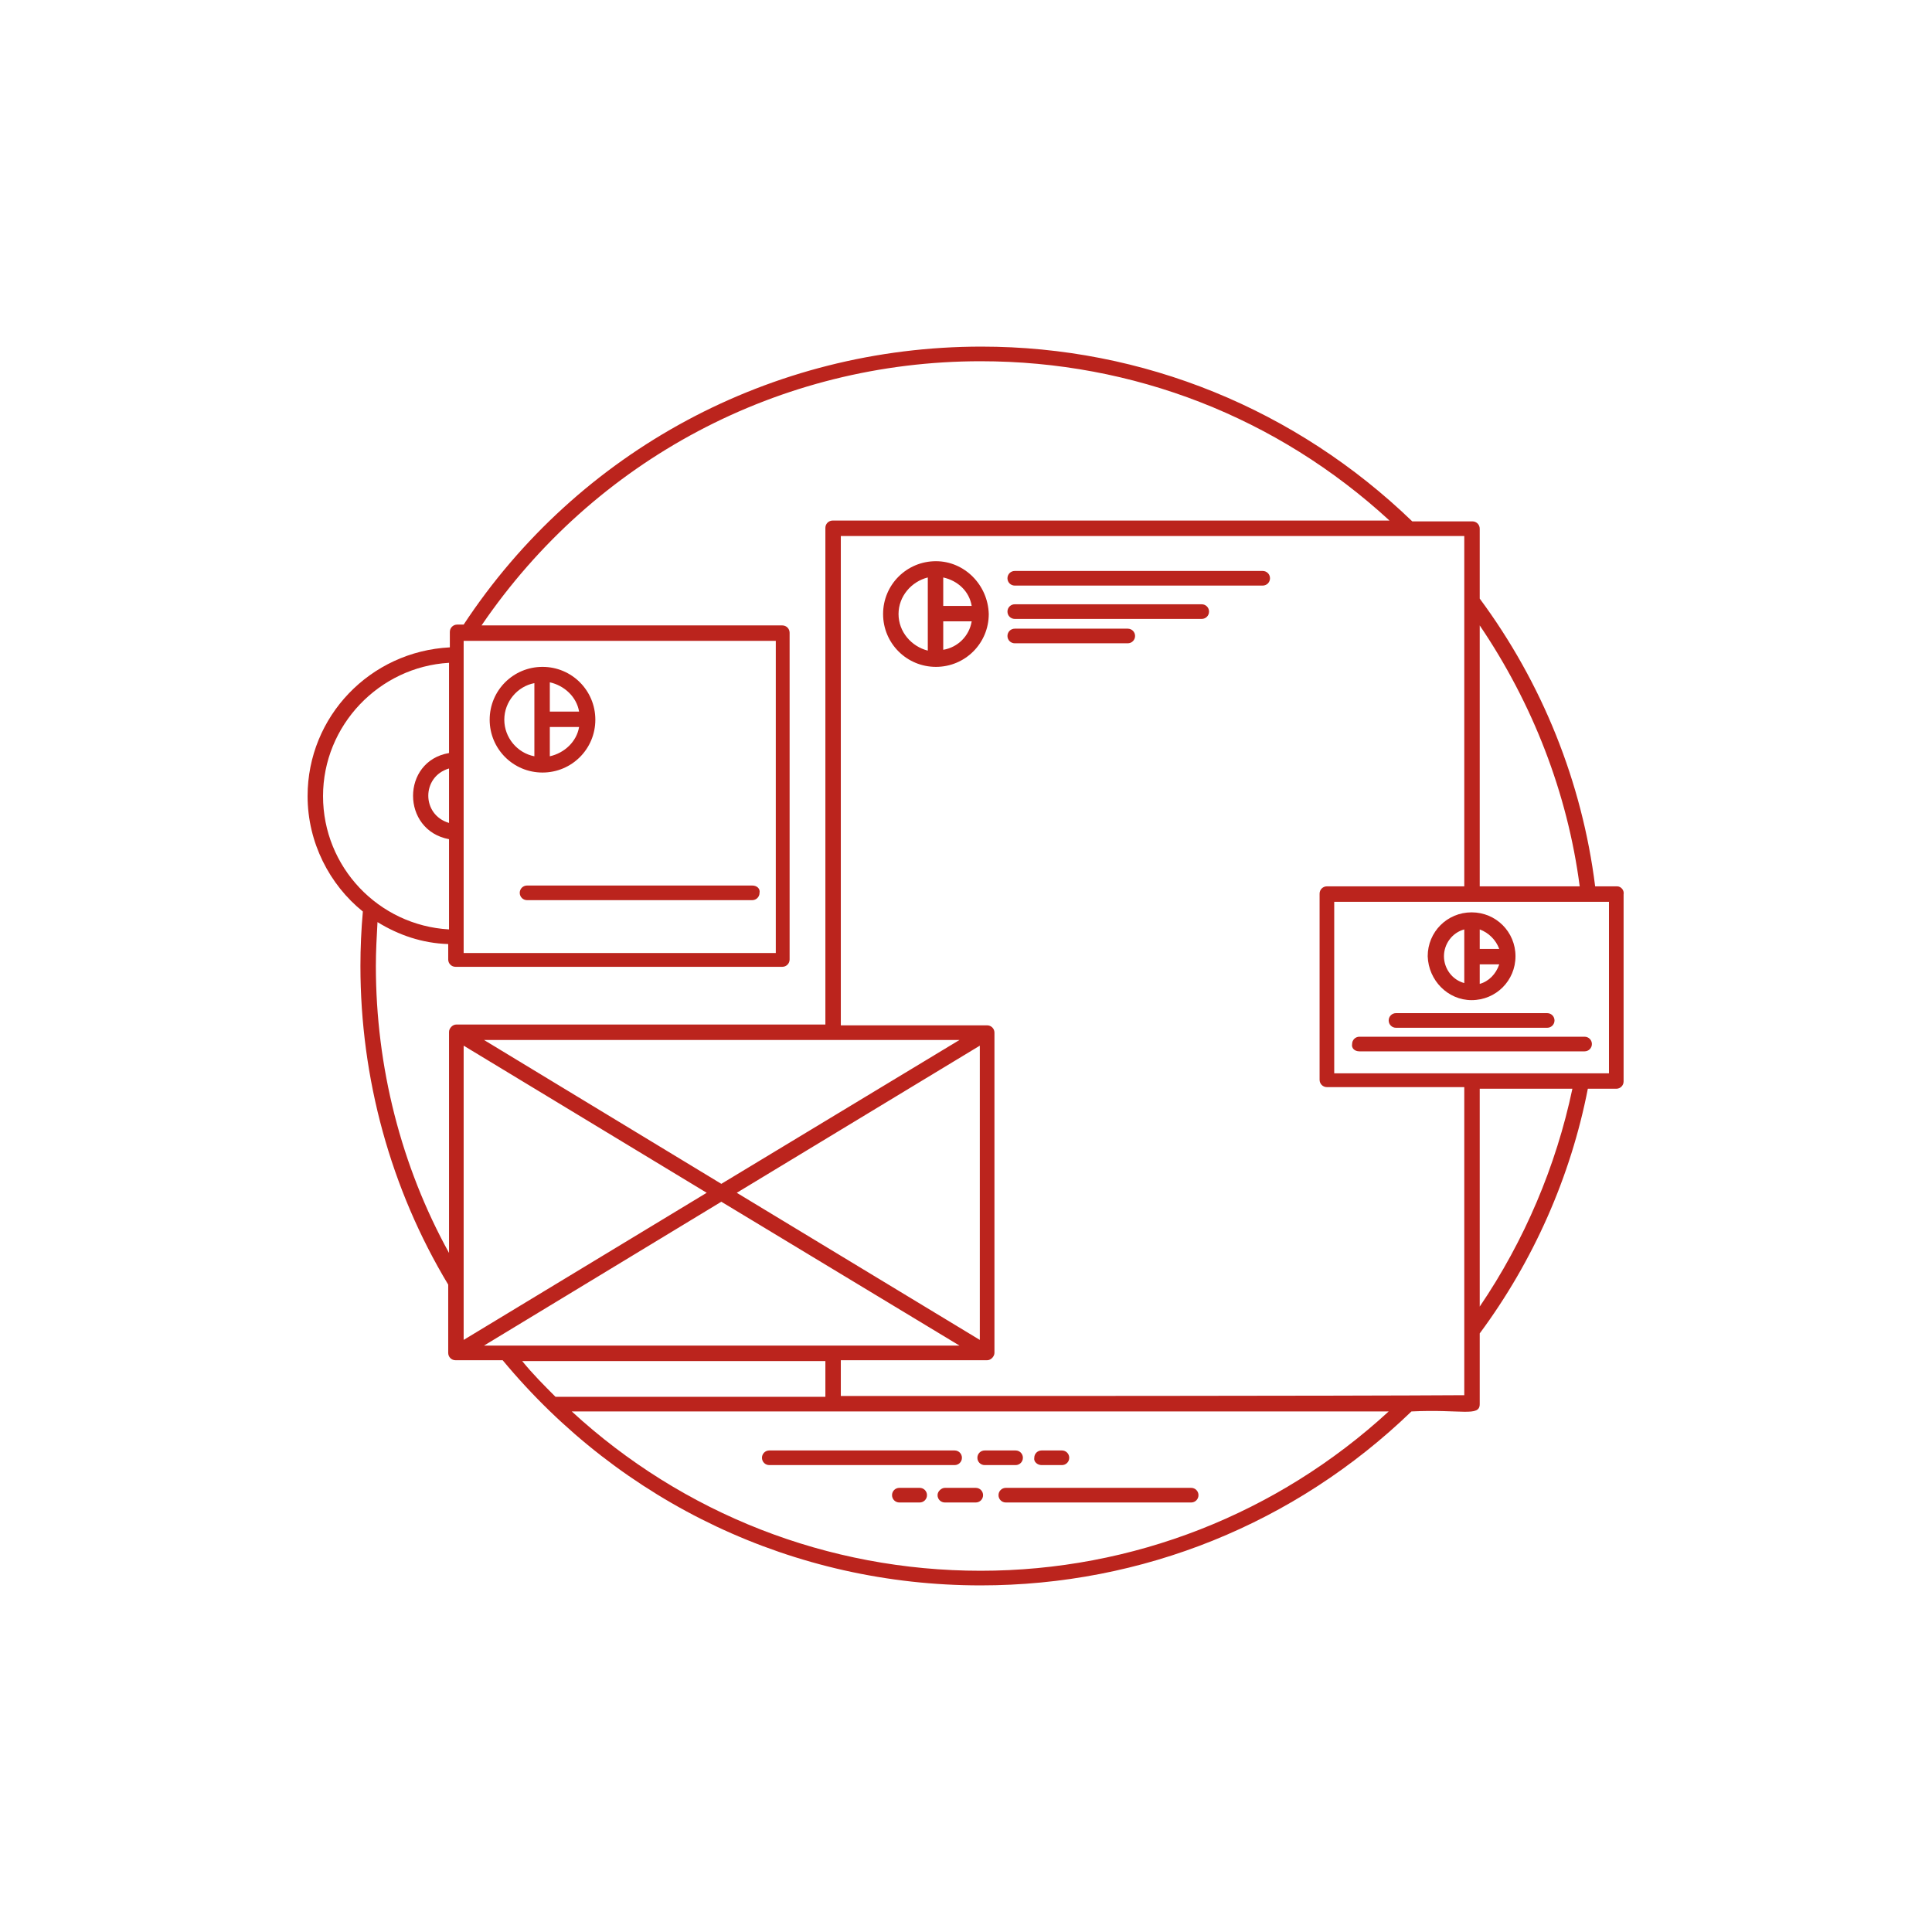
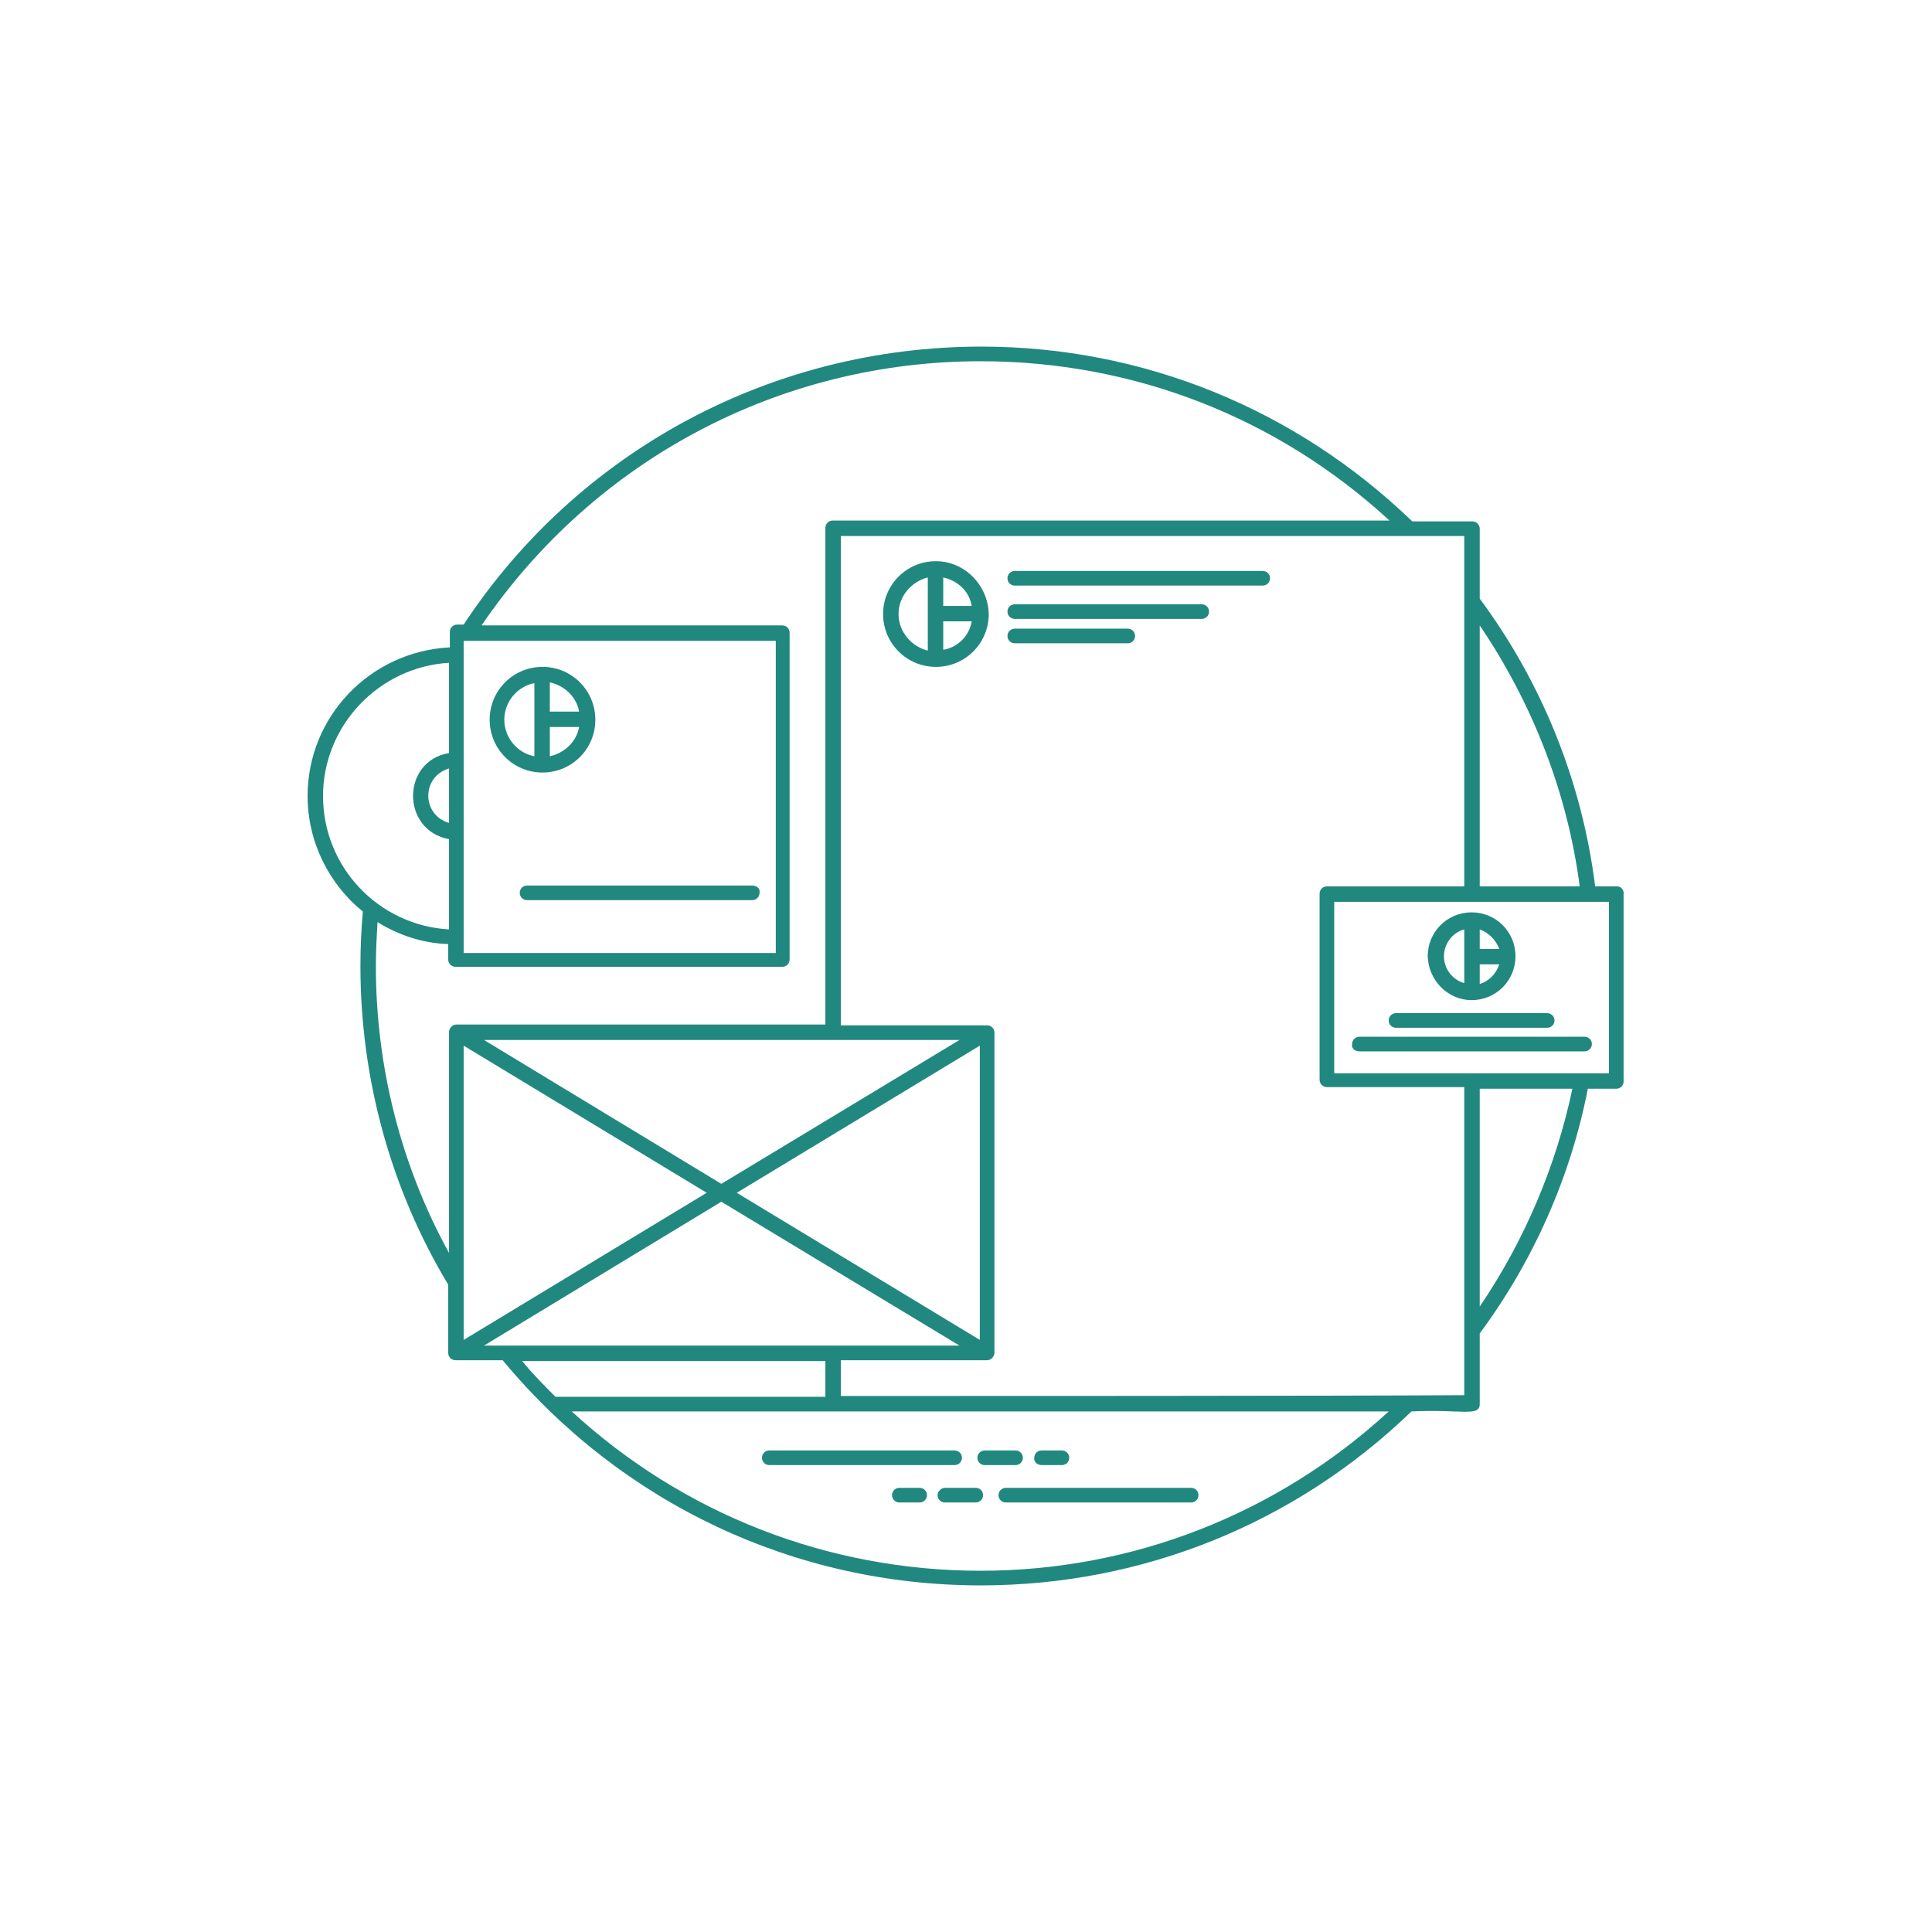
<svg xmlns="http://www.w3.org/2000/svg" width="100" height="100">
-   <svg fill="#bb241d" transform="matrix(.69 0 0 .69 15.5 15.5)" viewBox="0 0 164 164">
+   <svg fill="#21887f" transform="matrix(.69 0 0 .69 15.5 15.5)" viewBox="0 0 164 164">
    <path d="M36.4 51.7c0-3.6-2.9-6.5-6.5-6.5s-6.5 2.9-6.5 6.5 2.9 6.5 6.5 6.5 6.5-2.9 6.5-6.5zm-5.6 4.5v-3.6h3.6c-.3 1.8-1.8 3.2-3.6 3.6zm3.6-5.5h-3.6v-3.6c1.8.4 3.3 1.8 3.6 3.6zm-9.2 1c0-2.2 1.6-4.1 3.7-4.5v9c-2.1-.4-3.7-2.3-3.7-4.5zM56.9 142.5c0 .5.4.9.9.9h22.8c.5 0 .9-.4.9-.9s-.4-.9-.9-.9H57.8c-.5 0-.9.4-.9.9zM84.3 143.4h3.8c.5 0 .9-.4.9-.9s-.4-.9-.9-.9h-3.8c-.5 0-.9.4-.9.9s.4.9.9.9zM91.3 143.4h2.5c.5 0 .9-.4.9-.9s-.4-.9-.9-.9h-2.5c-.5 0-.9.4-.9.9-.1.5.4.9.9.9zM86 147.1c0 .5.4.9.9.9h22.8c.5 0 .9-.4.9-.9s-.4-.9-.9-.9H86.9c-.5 0-.9.4-.9.9zM78.5 147.1c0 .5.4.9.9.9h3.8c.5 0 .9-.4.9-.9s-.4-.9-.9-.9h-3.8c-.4 0-.9.4-.9.9zM76.3 146.2h-2.5c-.5 0-.9.4-.9.9s.4.9.9.9h2.5c.5 0 .9-.4.9-.9s-.4-.9-.9-.9zM78.3 32.2c-3.6 0-6.5 2.9-6.5 6.5s2.9 6.5 6.5 6.5 6.5-2.9 6.5-6.5c-.1-3.6-3-6.5-6.5-6.5zm4.4 5.5h-3.5v-3.5c1.8.4 3.2 1.7 3.5 3.5zm-9 1c0-2.2 1.6-4 3.6-4.5v9c-2-.5-3.6-2.3-3.6-4.5zm5.5 4.4v-3.5h3.5c-.3 1.8-1.7 3.2-3.5 3.5z" />
    <path d="M162.1 72.2h-2.7c-1.6-12.8-6.5-25-14.2-35.4v-8.6c0-.5-.4-.9-.9-.9h-7.4c-14.3-13.8-33.1-21.5-53-21.5-25.8 0-49.6 12.8-63.7 34.2h-.8c-.5 0-.9.4-.9.9v1.9C8.7 43.3 1 51.3 1 61.1 1 66.8 3.7 72 7.8 75.3c-.2 2.2-.3 4.5-.3 6.7 0 13.8 3.7 27.4 10.8 39.2v8.4c0 .5.4.9.9.9H25c14.6 17.6 35.9 27.7 58.8 27.7 19.9 0 38.7-7.6 53-21.4 6.1-.3 8.4.7 8.4-.9v-8.7c6.6-8.9 11.2-19.3 13.3-30.1h3.5c.5 0 .9-.4.9-.9v-23c.1-.5-.3-1-.8-1zm-4.6 0h-12.3V40.1c6.5 9.6 10.8 20.6 12.3 32.1zM18.4 64.4c-3.4-1-3.4-5.7 0-6.7v6.7zm1.8 14.1V56.7 42h38.4v38.4H20.2v-1.9zM2.9 61.1c0-8.7 6.9-15.9 15.5-16.4v11.1c-5.9 1-5.9 9.5 0 10.6v11.1C9.7 77 2.9 69.8 2.9 61.1zM9.4 82c0-1.8.1-3.6.2-5.4 2.6 1.6 5.5 2.6 8.7 2.7v1.9c0 .5.4.9.9.9h40.2c.5 0 .9-.4.9-.9V41c0-.5-.4-.9-.9-.9h-37C36.3 19.7 59.1 7.6 83.8 7.6c18.8 0 36.5 6.9 50.3 19.6H65.6c-.5 0-.9.4-.9.9v61.1H19.3c-.5 0-.9.5-.9.9v27.2c-5.9-10.7-9-22.9-9-35.3zm74.3 46l-29.9-18.1 29.9-18.1V128zM20.2 91.8l29.9 18.1L20.2 128V91.8zm31.7 17L22.7 91.1h58.5l-29.3 17.7zm0 2.2l29.3 17.7H22.7L51.9 111zm12.8 19.6v4.4H31.5c-1.4-1.4-2.8-2.8-4.1-4.4h37.3zm19.1 25.8c-18.8 0-36.6-7-50.3-19.6H134c-13.7 12.6-31.5 19.6-50.2 19.6zm-17.2-21.5v-4.4h18c.5 0 .9-.5.9-.9V90.2c0-.5-.4-.9-.9-.9h-18V29.1h76.7v43.1h-16.9c-.5 0-.9.4-.9.9V96c0 .5.4.9.9.9h16.9v37.9c-14.5.1-63 .1-76.7.1zm78.6-11V97.1h11.4c-2 9.5-5.9 18.7-11.4 26.8zm15.9-28.7h-33.8V74.1h33.8v21.1z" />
    <path d="M144.2 86.2c3 0 5.4-2.4 5.4-5.4 0-3-2.4-5.4-5.4-5.4s-5.4 2.4-5.4 5.4c.1 3 2.5 5.4 5.4 5.4zm1-2v-2.4h2.4c-.4 1.2-1.3 2.1-2.4 2.4zm2.4-4.3h-2.4v-2.4c1.1.4 2 1.3 2.4 2.4zm-4.3-2.4v6.6c-1.5-.4-2.5-1.8-2.5-3.3 0-1.5 1-2.9 2.5-3.3zM134.9 89.6h18.6c.5 0 .9-.4.9-.9s-.4-.9-.9-.9h-18.6c-.5 0-.9.4-.9.9s.4.9.9.9zM130.4 92.5h27.7c.5 0 .9-.4.9-.9s-.4-.9-.9-.9h-27.7c-.5 0-.9.4-.9.9-.1.5.3.9.9.9zM118.5 33.4H88c-.5 0-.9.4-.9.9s.4.9.9.9h30.5c.5 0 .9-.4.9-.9s-.4-.9-.9-.9zM111 37.5H88c-.5 0-.9.4-.9.9s.4.9.9.9h23c.5 0 .9-.4.9-.9s-.4-.9-.9-.9zM101.9 40.5H88c-.5 0-.9.4-.9.9s.4.9.9.9h13.9c.5 0 .9-.4.9-.9s-.4-.9-.9-.9zM55.7 72.1H28c-.5 0-.9.4-.9.9s.4.9.9.9h27.7c.5 0 .9-.4.9-.9.1-.5-.3-.9-.9-.9z" />
  </svg>
</svg>
